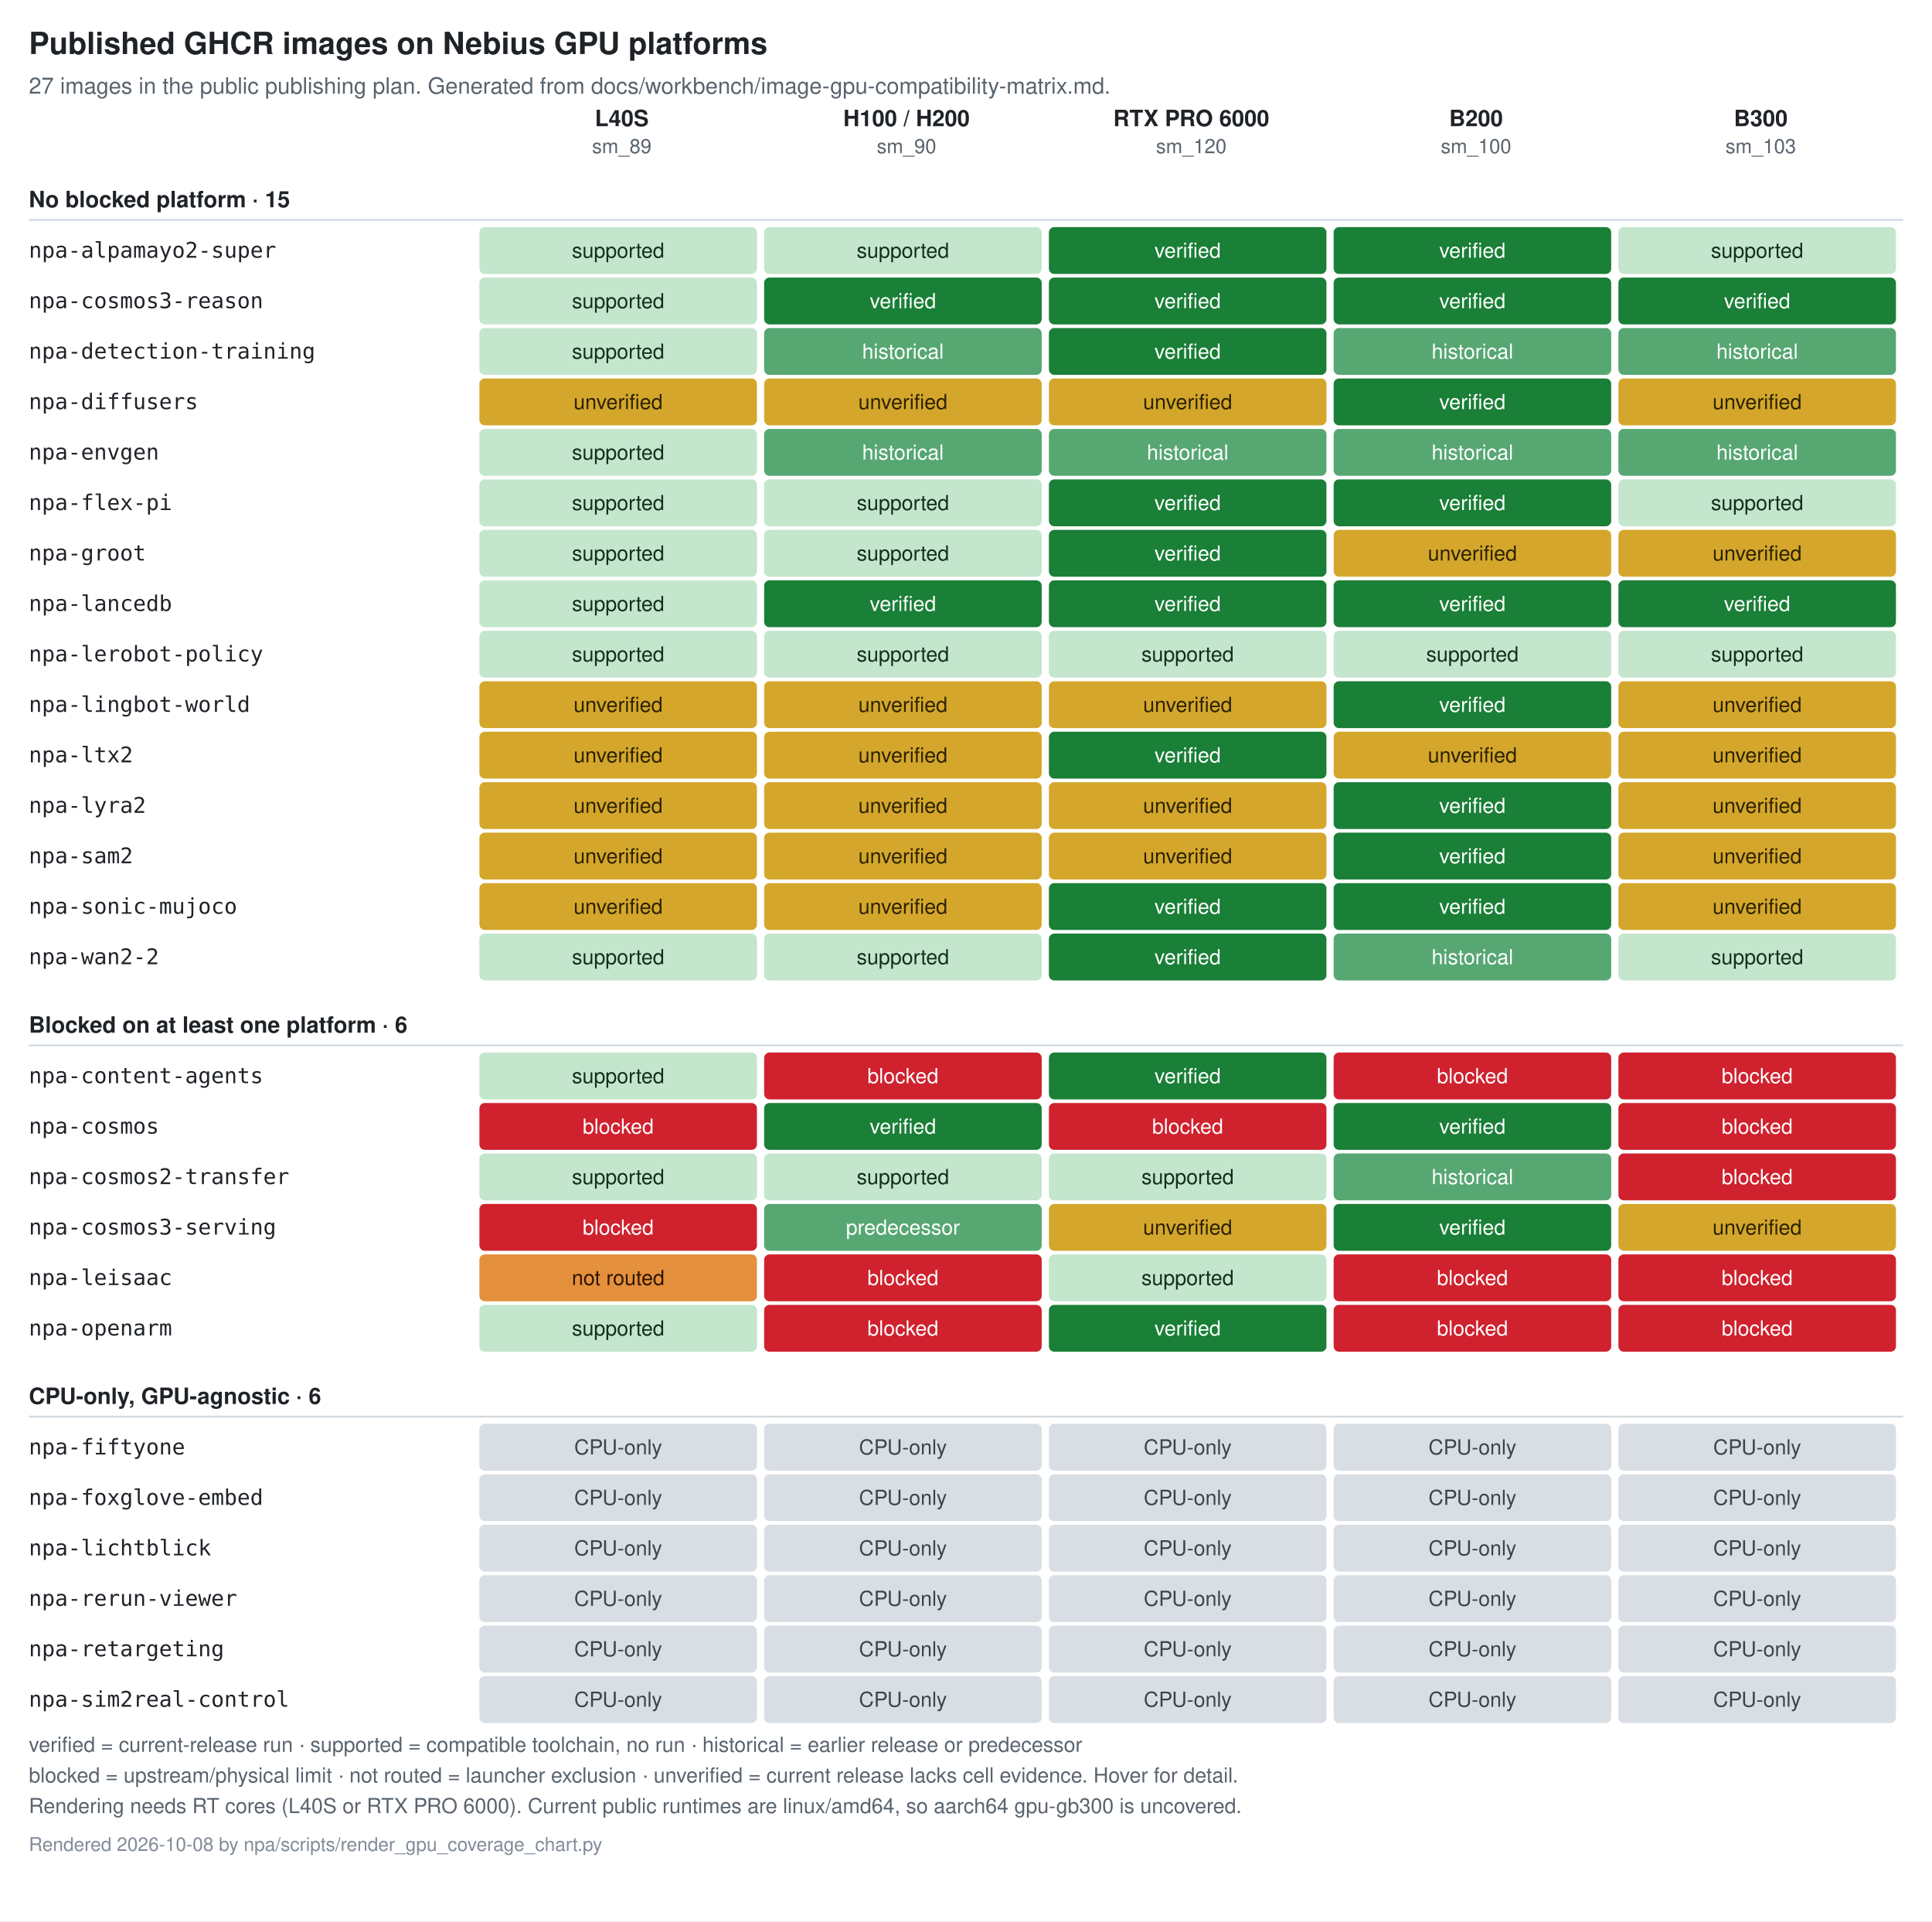
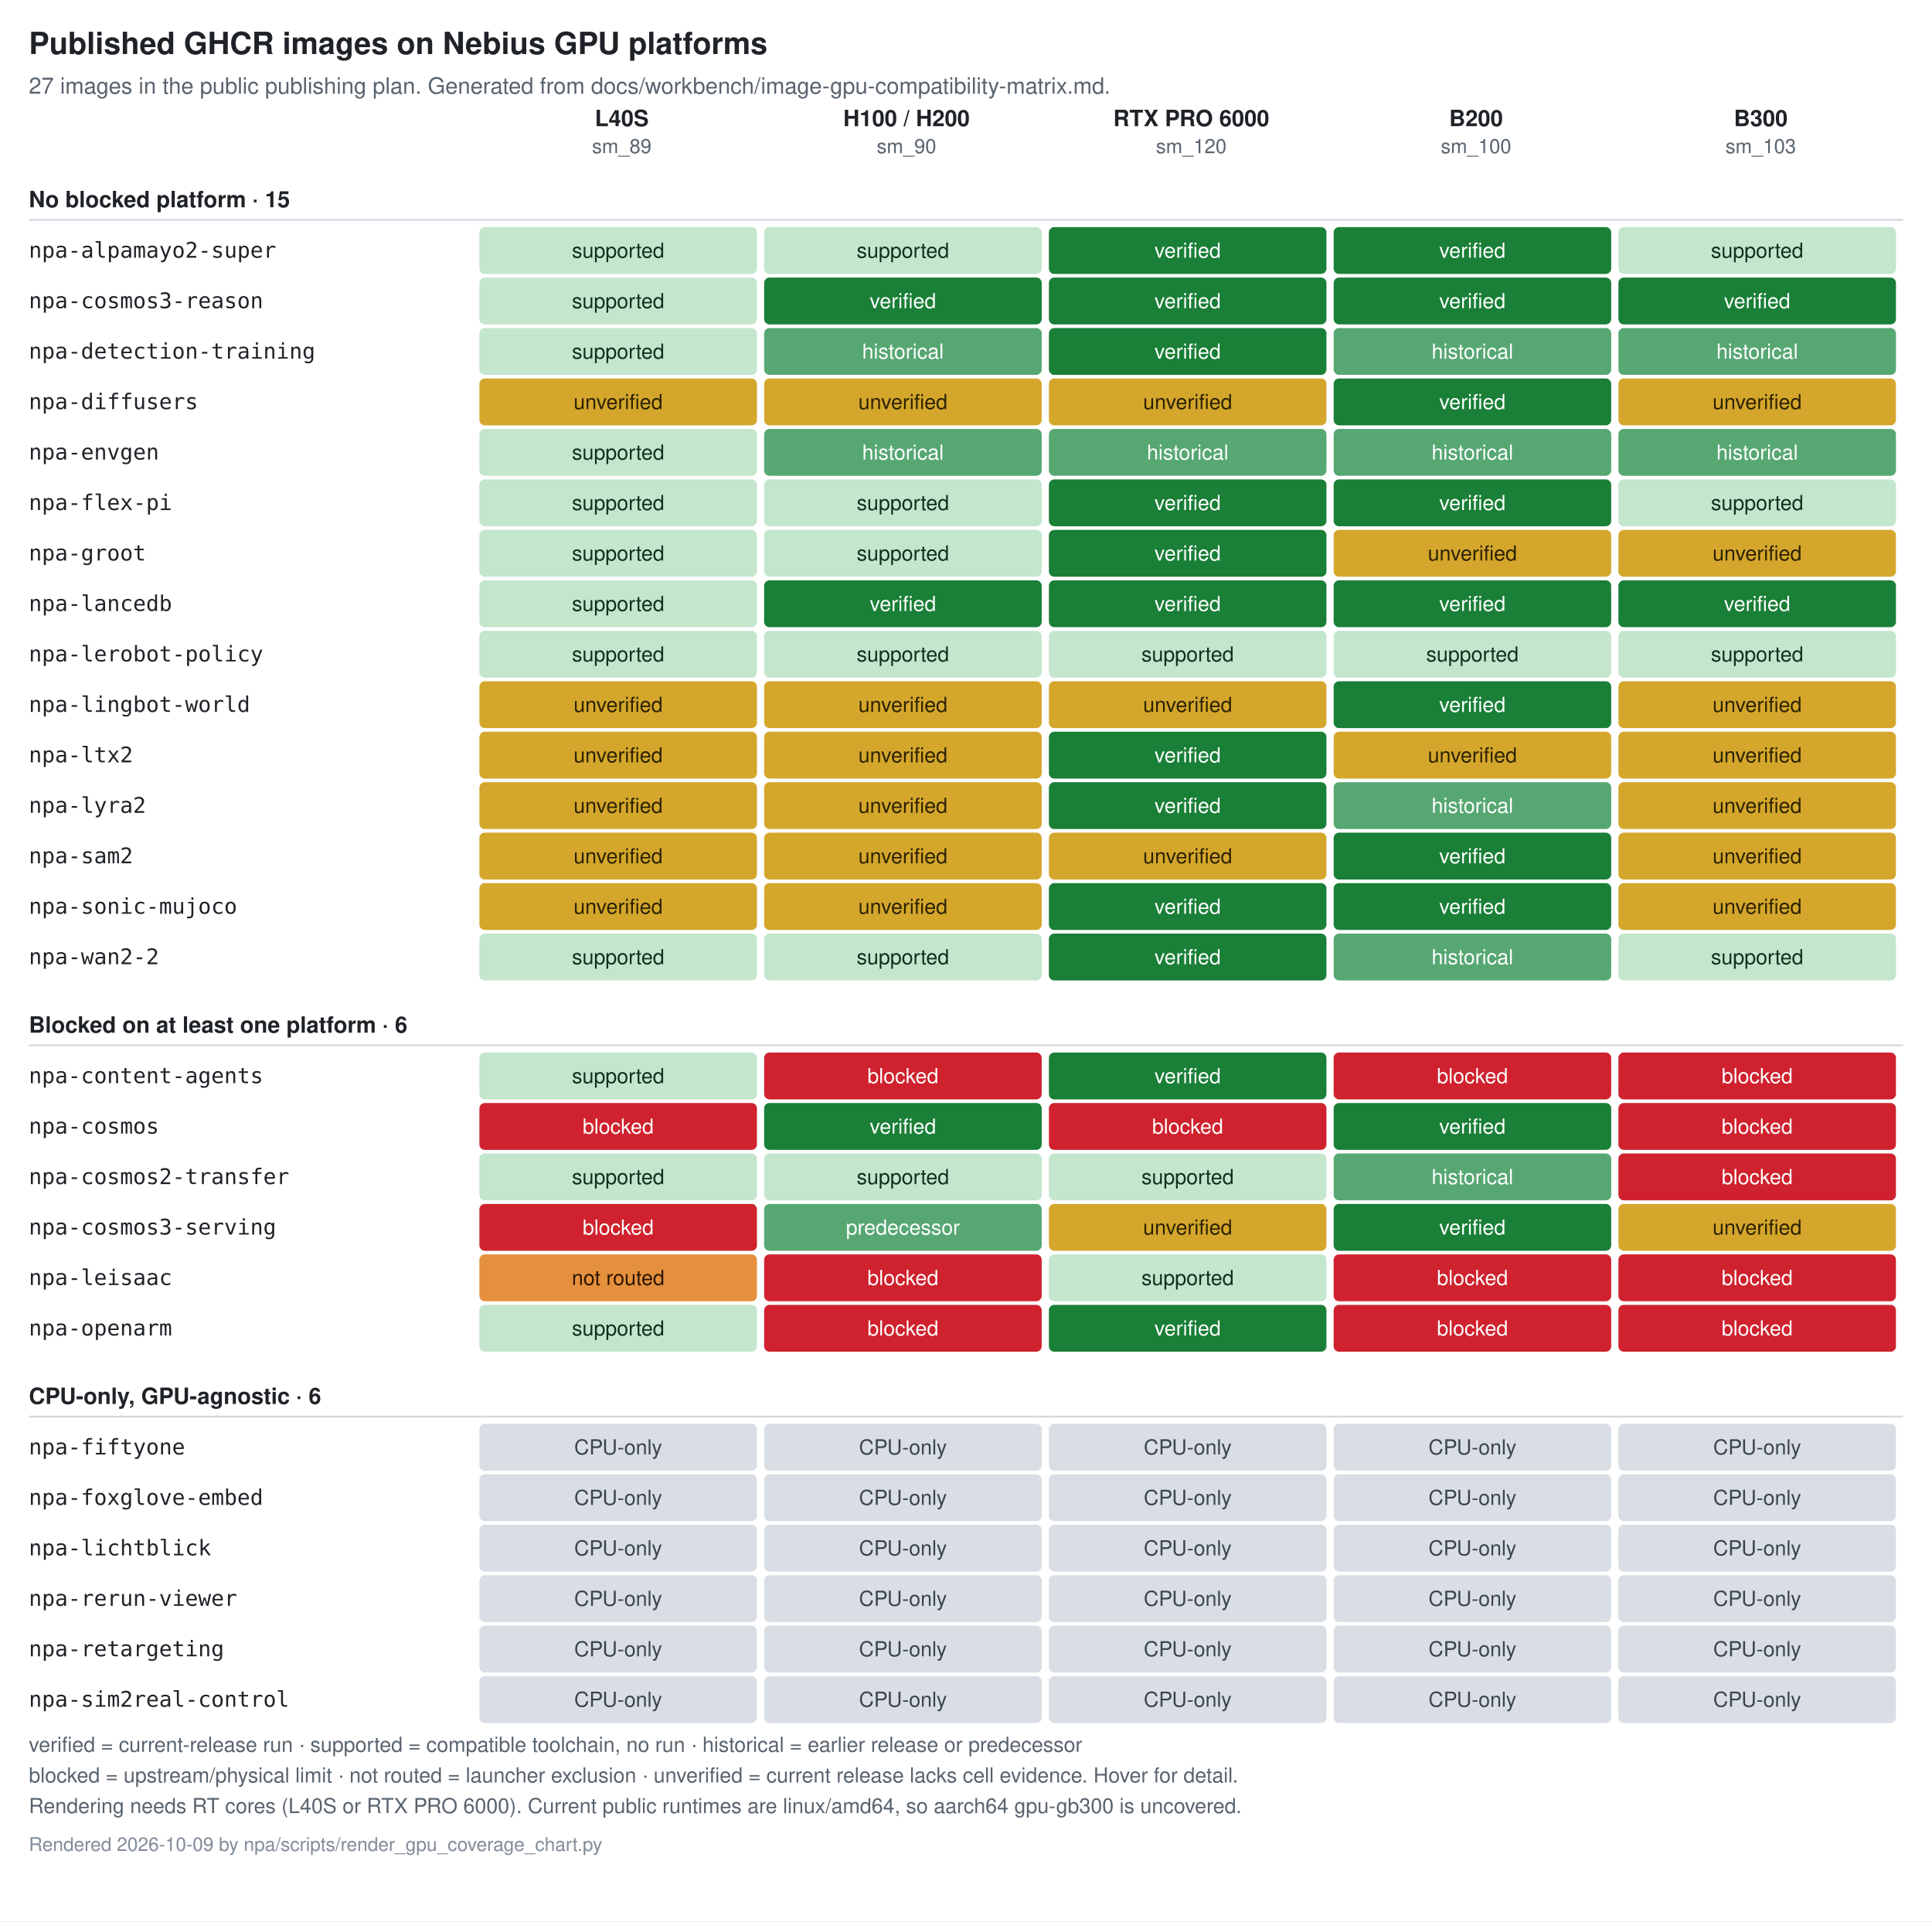
<svg xmlns="http://www.w3.org/2000/svg" width="1072" height="1066" viewBox="0 0 1072 1066" font-family="-apple-system, BlinkMacSystemFont, 'Segoe UI', Helvetica, Arial, sans-serif">
  <rect width="1072" height="100%" fill="#ffffff" />
  <text x="16" y="30" font-size="17" font-weight="600" fill="#1f2328">Published GHCR images on Nebius GPU platforms</text>
  <text x="16" y="52" font-size="12.5" fill="#59636e">27 images in the public publishing plan. Generated from docs/workbench/image-gpu-compatibility-matrix.md.</text>
  <text x="345" y="70" font-size="12.5" font-weight="600" fill="#1f2328" text-anchor="middle">L40S</text>
  <text x="345" y="85" font-size="11" fill="#59636e" text-anchor="middle">sm_89</text>
  <text x="503" y="70" font-size="12.5" font-weight="600" fill="#1f2328" text-anchor="middle">H100 / H200</text>
  <text x="503" y="85" font-size="11" fill="#59636e" text-anchor="middle">sm_90</text>
  <text x="661" y="70" font-size="12.5" font-weight="600" fill="#1f2328" text-anchor="middle">RTX PRO 6000</text>
  <text x="661" y="85" font-size="11" fill="#59636e" text-anchor="middle">sm_120</text>
  <text x="819" y="70" font-size="12.5" font-weight="600" fill="#1f2328" text-anchor="middle">B200</text>
  <text x="819" y="85" font-size="11" fill="#59636e" text-anchor="middle">sm_100</text>
  <text x="977" y="70" font-size="12.5" font-weight="600" fill="#1f2328" text-anchor="middle">B300</text>
  <text x="977" y="85" font-size="11" fill="#59636e" text-anchor="middle">sm_103</text>
  <text x="16" y="115" font-size="12.5" font-weight="600" fill="#1f2328">No blocked platform · 15</text>
  <line x1="16" y1="122" x2="1056" y2="122" stroke="#d1d9e0" stroke-width="1" />
  <text x="16" y="143" font-size="12" fill="#1f2328" font-family="ui-monospace, SFMono-Regular, Menlo, monospace">npa-alpamayo2-super</text>
  <g>
    <rect x="266" y="126" width="154" height="26" rx="3" fill="#c3e6cd" />
    <text x="343" y="143" font-size="11.5" fill="#11301d" text-anchor="middle">supported</text>
  </g>
  <g>
    <rect x="424" y="126" width="154" height="26" rx="3" fill="#c3e6cd" />
    <text x="501" y="143" font-size="11.5" fill="#11301d" text-anchor="middle">supported</text>
  </g>
  <g>
    <rect x="582" y="126" width="154" height="26" rx="3" fill="#1a7f37" />
    <text x="659" y="143" font-size="11.5" fill="#ffffff" text-anchor="middle">verified</text>
  </g>
  <g>
    <rect x="740" y="126" width="154" height="26" rx="3" fill="#1a7f37" />
    <text x="817" y="143" font-size="11.5" fill="#ffffff" text-anchor="middle">verified</text>
  </g>
  <g>
    <rect x="898" y="126" width="154" height="26" rx="3" fill="#c3e6cd" />
    <text x="975" y="143" font-size="11.5" fill="#11301d" text-anchor="middle">supported</text>
  </g>
  <text x="16" y="171" font-size="12" fill="#1f2328" font-family="ui-monospace, SFMono-Regular, Menlo, monospace">npa-cosmos3-reason</text>
  <g>
    <rect x="266" y="154" width="154" height="26" rx="3" fill="#c3e6cd" />
    <text x="343" y="171" font-size="11.5" fill="#11301d" text-anchor="middle">supported</text>
  </g>
  <g>
    <rect x="424" y="154" width="154" height="26" rx="3" fill="#1a7f37" />
    <text x="501" y="171" font-size="11.5" fill="#ffffff" text-anchor="middle">verified</text>
  </g>
  <g>
    <rect x="582" y="154" width="154" height="26" rx="3" fill="#1a7f37" />
    <text x="659" y="171" font-size="11.5" fill="#ffffff" text-anchor="middle">verified</text>
  </g>
  <g>
    <rect x="740" y="154" width="154" height="26" rx="3" fill="#1a7f37" />
    <text x="817" y="171" font-size="11.5" fill="#ffffff" text-anchor="middle">verified</text>
  </g>
  <g>
    <rect x="898" y="154" width="154" height="26" rx="3" fill="#1a7f37" />
    <text x="975" y="171" font-size="11.5" fill="#ffffff" text-anchor="middle">verified</text>
  </g>
  <text x="16" y="199" font-size="12" fill="#1f2328" font-family="ui-monospace, SFMono-Regular, Menlo, monospace">npa-detection-training</text>
  <g>
    <rect x="266" y="182" width="154" height="26" rx="3" fill="#c3e6cd" />
    <text x="343" y="199" font-size="11.5" fill="#11301d" text-anchor="middle">supported</text>
  </g>
  <g>
    <rect x="424" y="182" width="154" height="26" rx="3" fill="#57a773" />
    <text x="501" y="199" font-size="11.5" fill="#ffffff" text-anchor="middle">historical</text>
  </g>
  <g>
    <rect x="582" y="182" width="154" height="26" rx="3" fill="#1a7f37" />
    <text x="659" y="199" font-size="11.5" fill="#ffffff" text-anchor="middle">verified</text>
  </g>
  <g>
    <rect x="740" y="182" width="154" height="26" rx="3" fill="#57a773" />
    <text x="817" y="199" font-size="11.5" fill="#ffffff" text-anchor="middle">historical</text>
  </g>
  <g>
    <rect x="898" y="182" width="154" height="26" rx="3" fill="#57a773" />
    <text x="975" y="199" font-size="11.5" fill="#ffffff" text-anchor="middle">historical</text>
  </g>
  <text x="16" y="227" font-size="12" fill="#1f2328" font-family="ui-monospace, SFMono-Regular, Menlo, monospace">npa-diffusers</text>
  <g>
    <rect x="266" y="210" width="154" height="26" rx="3" fill="#d4a72c" />
    <text x="343" y="227" font-size="11.5" fill="#2d2200" text-anchor="middle">unverified</text>
  </g>
  <g>
    <rect x="424" y="210" width="154" height="26" rx="3" fill="#d4a72c" />
    <text x="501" y="227" font-size="11.5" fill="#2d2200" text-anchor="middle">unverified</text>
  </g>
  <g>
    <rect x="582" y="210" width="154" height="26" rx="3" fill="#d4a72c" />
    <text x="659" y="227" font-size="11.5" fill="#2d2200" text-anchor="middle">unverified</text>
  </g>
  <g>
    <rect x="740" y="210" width="154" height="26" rx="3" fill="#1a7f37" />
    <text x="817" y="227" font-size="11.5" fill="#ffffff" text-anchor="middle">verified</text>
  </g>
  <g>
    <rect x="898" y="210" width="154" height="26" rx="3" fill="#d4a72c" />
    <text x="975" y="227" font-size="11.5" fill="#2d2200" text-anchor="middle">unverified</text>
  </g>
  <text x="16" y="255" font-size="12" fill="#1f2328" font-family="ui-monospace, SFMono-Regular, Menlo, monospace">npa-envgen</text>
  <g>
    <rect x="266" y="238" width="154" height="26" rx="3" fill="#c3e6cd" />
    <text x="343" y="255" font-size="11.5" fill="#11301d" text-anchor="middle">supported</text>
  </g>
  <g>
    <rect x="424" y="238" width="154" height="26" rx="3" fill="#57a773" />
    <text x="501" y="255" font-size="11.5" fill="#ffffff" text-anchor="middle">historical</text>
  </g>
  <g>
    <rect x="582" y="238" width="154" height="26" rx="3" fill="#57a773" />
    <text x="659" y="255" font-size="11.5" fill="#ffffff" text-anchor="middle">historical</text>
  </g>
  <g>
    <rect x="740" y="238" width="154" height="26" rx="3" fill="#57a773" />
    <text x="817" y="255" font-size="11.5" fill="#ffffff" text-anchor="middle">historical</text>
  </g>
  <g>
    <rect x="898" y="238" width="154" height="26" rx="3" fill="#57a773" />
    <text x="975" y="255" font-size="11.5" fill="#ffffff" text-anchor="middle">historical</text>
  </g>
  <text x="16" y="283" font-size="12" fill="#1f2328" font-family="ui-monospace, SFMono-Regular, Menlo, monospace">npa-flex-pi</text>
  <g>
    <rect x="266" y="266" width="154" height="26" rx="3" fill="#c3e6cd" />
    <text x="343" y="283" font-size="11.5" fill="#11301d" text-anchor="middle">supported</text>
  </g>
  <g>
    <rect x="424" y="266" width="154" height="26" rx="3" fill="#c3e6cd" />
    <text x="501" y="283" font-size="11.5" fill="#11301d" text-anchor="middle">supported</text>
  </g>
  <g>
    <rect x="582" y="266" width="154" height="26" rx="3" fill="#1a7f37" />
    <text x="659" y="283" font-size="11.5" fill="#ffffff" text-anchor="middle">verified</text>
  </g>
  <g>
    <rect x="740" y="266" width="154" height="26" rx="3" fill="#1a7f37" />
    <text x="817" y="283" font-size="11.5" fill="#ffffff" text-anchor="middle">verified</text>
  </g>
  <g>
    <rect x="898" y="266" width="154" height="26" rx="3" fill="#c3e6cd" />
    <text x="975" y="283" font-size="11.5" fill="#11301d" text-anchor="middle">supported</text>
  </g>
  <text x="16" y="311" font-size="12" fill="#1f2328" font-family="ui-monospace, SFMono-Regular, Menlo, monospace">npa-groot</text>
  <g>
    <rect x="266" y="294" width="154" height="26" rx="3" fill="#c3e6cd" />
    <text x="343" y="311" font-size="11.5" fill="#11301d" text-anchor="middle">supported</text>
  </g>
  <g>
    <rect x="424" y="294" width="154" height="26" rx="3" fill="#c3e6cd" />
    <text x="501" y="311" font-size="11.5" fill="#11301d" text-anchor="middle">supported</text>
  </g>
  <g>
    <rect x="582" y="294" width="154" height="26" rx="3" fill="#1a7f37" />
    <text x="659" y="311" font-size="11.5" fill="#ffffff" text-anchor="middle">verified</text>
  </g>
  <g>
    <rect x="740" y="294" width="154" height="26" rx="3" fill="#d4a72c" />
    <text x="817" y="311" font-size="11.5" fill="#2d2200" text-anchor="middle">unverified</text>
  </g>
  <g>
    <rect x="898" y="294" width="154" height="26" rx="3" fill="#d4a72c" />
    <text x="975" y="311" font-size="11.5" fill="#2d2200" text-anchor="middle">unverified</text>
  </g>
  <text x="16" y="339" font-size="12" fill="#1f2328" font-family="ui-monospace, SFMono-Regular, Menlo, monospace">npa-lancedb</text>
  <g>
    <rect x="266" y="322" width="154" height="26" rx="3" fill="#c3e6cd" />
    <text x="343" y="339" font-size="11.5" fill="#11301d" text-anchor="middle">supported</text>
  </g>
  <g>
    <rect x="424" y="322" width="154" height="26" rx="3" fill="#1a7f37" />
    <text x="501" y="339" font-size="11.5" fill="#ffffff" text-anchor="middle">verified</text>
  </g>
  <g>
    <rect x="582" y="322" width="154" height="26" rx="3" fill="#1a7f37" />
    <text x="659" y="339" font-size="11.5" fill="#ffffff" text-anchor="middle">verified</text>
  </g>
  <g>
    <rect x="740" y="322" width="154" height="26" rx="3" fill="#1a7f37" />
    <text x="817" y="339" font-size="11.5" fill="#ffffff" text-anchor="middle">verified</text>
  </g>
  <g>
    <rect x="898" y="322" width="154" height="26" rx="3" fill="#1a7f37" />
    <text x="975" y="339" font-size="11.5" fill="#ffffff" text-anchor="middle">verified</text>
  </g>
  <text x="16" y="367" font-size="12" fill="#1f2328" font-family="ui-monospace, SFMono-Regular, Menlo, monospace">npa-lerobot-policy</text>
  <g>
    <rect x="266" y="350" width="154" height="26" rx="3" fill="#c3e6cd" />
    <text x="343" y="367" font-size="11.5" fill="#11301d" text-anchor="middle">supported</text>
  </g>
  <g>
    <rect x="424" y="350" width="154" height="26" rx="3" fill="#c3e6cd" />
    <text x="501" y="367" font-size="11.5" fill="#11301d" text-anchor="middle">supported</text>
  </g>
  <g>
    <rect x="582" y="350" width="154" height="26" rx="3" fill="#c3e6cd" />
    <text x="659" y="367" font-size="11.5" fill="#11301d" text-anchor="middle">supported</text>
  </g>
  <g>
    <rect x="740" y="350" width="154" height="26" rx="3" fill="#c3e6cd" />
    <text x="817" y="367" font-size="11.5" fill="#11301d" text-anchor="middle">supported</text>
  </g>
  <g>
    <rect x="898" y="350" width="154" height="26" rx="3" fill="#c3e6cd" />
    <text x="975" y="367" font-size="11.5" fill="#11301d" text-anchor="middle">supported</text>
  </g>
  <text x="16" y="395" font-size="12" fill="#1f2328" font-family="ui-monospace, SFMono-Regular, Menlo, monospace">npa-lingbot-world</text>
  <g>
    <rect x="266" y="378" width="154" height="26" rx="3" fill="#d4a72c" />
    <text x="343" y="395" font-size="11.5" fill="#2d2200" text-anchor="middle">unverified</text>
  </g>
  <g>
    <rect x="424" y="378" width="154" height="26" rx="3" fill="#d4a72c" />
    <text x="501" y="395" font-size="11.5" fill="#2d2200" text-anchor="middle">unverified</text>
  </g>
  <g>
    <rect x="582" y="378" width="154" height="26" rx="3" fill="#d4a72c" />
    <text x="659" y="395" font-size="11.5" fill="#2d2200" text-anchor="middle">unverified</text>
  </g>
  <g>
    <rect x="740" y="378" width="154" height="26" rx="3" fill="#1a7f37" />
    <text x="817" y="395" font-size="11.5" fill="#ffffff" text-anchor="middle">verified</text>
  </g>
  <g>
    <rect x="898" y="378" width="154" height="26" rx="3" fill="#d4a72c" />
    <text x="975" y="395" font-size="11.5" fill="#2d2200" text-anchor="middle">unverified</text>
  </g>
  <text x="16" y="423" font-size="12" fill="#1f2328" font-family="ui-monospace, SFMono-Regular, Menlo, monospace">npa-ltx2</text>
  <g>
    <rect x="266" y="406" width="154" height="26" rx="3" fill="#d4a72c" />
    <text x="343" y="423" font-size="11.5" fill="#2d2200" text-anchor="middle">unverified</text>
  </g>
  <g>
    <rect x="424" y="406" width="154" height="26" rx="3" fill="#d4a72c" />
    <text x="501" y="423" font-size="11.5" fill="#2d2200" text-anchor="middle">unverified</text>
  </g>
  <g>
    <rect x="582" y="406" width="154" height="26" rx="3" fill="#1a7f37" />
    <text x="659" y="423" font-size="11.5" fill="#ffffff" text-anchor="middle">verified</text>
  </g>
  <g>
    <rect x="740" y="406" width="154" height="26" rx="3" fill="#d4a72c" />
    <text x="817" y="423" font-size="11.5" fill="#2d2200" text-anchor="middle">unverified</text>
  </g>
  <g>
    <rect x="898" y="406" width="154" height="26" rx="3" fill="#d4a72c" />
    <text x="975" y="423" font-size="11.5" fill="#2d2200" text-anchor="middle">unverified</text>
  </g>
  <text x="16" y="451" font-size="12" fill="#1f2328" font-family="ui-monospace, SFMono-Regular, Menlo, monospace">npa-lyra2</text>
  <g>
    <rect x="266" y="434" width="154" height="26" rx="3" fill="#d4a72c" />
    <text x="343" y="451" font-size="11.5" fill="#2d2200" text-anchor="middle">unverified</text>
  </g>
  <g>
    <rect x="424" y="434" width="154" height="26" rx="3" fill="#d4a72c" />
    <text x="501" y="451" font-size="11.5" fill="#2d2200" text-anchor="middle">unverified</text>
  </g>
  <g>
-     <rect x="582" y="434" width="154" height="26" rx="3" fill="#d4a72c" />
-     <text x="659" y="451" font-size="11.5" fill="#2d2200" text-anchor="middle">unverified</text>
-   </g>
-   <g>
-     <rect x="740" y="434" width="154" height="26" rx="3" fill="#1a7f37" />
-     <text x="817" y="451" font-size="11.5" fill="#ffffff" text-anchor="middle">verified</text>
+     <rect x="582" y="434" width="154" height="26" rx="3" fill="#1a7f37" />
+     <text x="659" y="451" font-size="11.5" fill="#ffffff" text-anchor="middle">verified</text>
+   </g>
+   <g>
+     <rect x="740" y="434" width="154" height="26" rx="3" fill="#57a773" />
+     <text x="817" y="451" font-size="11.5" fill="#ffffff" text-anchor="middle">historical</text>
  </g>
  <g>
    <rect x="898" y="434" width="154" height="26" rx="3" fill="#d4a72c" />
    <text x="975" y="451" font-size="11.5" fill="#2d2200" text-anchor="middle">unverified</text>
  </g>
  <text x="16" y="479" font-size="12" fill="#1f2328" font-family="ui-monospace, SFMono-Regular, Menlo, monospace">npa-sam2</text>
  <g>
    <rect x="266" y="462" width="154" height="26" rx="3" fill="#d4a72c" />
    <text x="343" y="479" font-size="11.5" fill="#2d2200" text-anchor="middle">unverified</text>
  </g>
  <g>
    <rect x="424" y="462" width="154" height="26" rx="3" fill="#d4a72c" />
    <text x="501" y="479" font-size="11.5" fill="#2d2200" text-anchor="middle">unverified</text>
  </g>
  <g>
    <rect x="582" y="462" width="154" height="26" rx="3" fill="#d4a72c" />
    <text x="659" y="479" font-size="11.5" fill="#2d2200" text-anchor="middle">unverified</text>
  </g>
  <g>
    <rect x="740" y="462" width="154" height="26" rx="3" fill="#1a7f37" />
    <text x="817" y="479" font-size="11.5" fill="#ffffff" text-anchor="middle">verified</text>
  </g>
  <g>
    <rect x="898" y="462" width="154" height="26" rx="3" fill="#d4a72c" />
    <text x="975" y="479" font-size="11.5" fill="#2d2200" text-anchor="middle">unverified</text>
  </g>
  <text x="16" y="507" font-size="12" fill="#1f2328" font-family="ui-monospace, SFMono-Regular, Menlo, monospace">npa-sonic-mujoco</text>
  <g>
    <rect x="266" y="490" width="154" height="26" rx="3" fill="#d4a72c" />
    <text x="343" y="507" font-size="11.5" fill="#2d2200" text-anchor="middle">unverified</text>
  </g>
  <g>
    <rect x="424" y="490" width="154" height="26" rx="3" fill="#d4a72c" />
    <text x="501" y="507" font-size="11.5" fill="#2d2200" text-anchor="middle">unverified</text>
  </g>
  <g>
    <rect x="582" y="490" width="154" height="26" rx="3" fill="#1a7f37" />
    <text x="659" y="507" font-size="11.5" fill="#ffffff" text-anchor="middle">verified</text>
  </g>
  <g>
    <rect x="740" y="490" width="154" height="26" rx="3" fill="#1a7f37" />
    <text x="817" y="507" font-size="11.5" fill="#ffffff" text-anchor="middle">verified</text>
  </g>
  <g>
    <rect x="898" y="490" width="154" height="26" rx="3" fill="#d4a72c" />
    <text x="975" y="507" font-size="11.5" fill="#2d2200" text-anchor="middle">unverified</text>
  </g>
  <text x="16" y="535" font-size="12" fill="#1f2328" font-family="ui-monospace, SFMono-Regular, Menlo, monospace">npa-wan2-2</text>
  <g>
    <rect x="266" y="518" width="154" height="26" rx="3" fill="#c3e6cd" />
    <text x="343" y="535" font-size="11.5" fill="#11301d" text-anchor="middle">supported</text>
  </g>
  <g>
    <rect x="424" y="518" width="154" height="26" rx="3" fill="#c3e6cd" />
    <text x="501" y="535" font-size="11.5" fill="#11301d" text-anchor="middle">supported</text>
  </g>
  <g>
    <rect x="582" y="518" width="154" height="26" rx="3" fill="#1a7f37" />
    <text x="659" y="535" font-size="11.5" fill="#ffffff" text-anchor="middle">verified</text>
  </g>
  <g>
    <rect x="740" y="518" width="154" height="26" rx="3" fill="#57a773" />
    <text x="817" y="535" font-size="11.5" fill="#ffffff" text-anchor="middle">historical</text>
  </g>
  <g>
    <rect x="898" y="518" width="154" height="26" rx="3" fill="#c3e6cd" />
    <text x="975" y="535" font-size="11.5" fill="#11301d" text-anchor="middle">supported</text>
  </g>
  <text x="16" y="573" font-size="12.5" font-weight="600" fill="#1f2328">Blocked on at least one platform · 6</text>
  <line x1="16" y1="580" x2="1056" y2="580" stroke="#d1d9e0" stroke-width="1" />
  <text x="16" y="601" font-size="12" fill="#1f2328" font-family="ui-monospace, SFMono-Regular, Menlo, monospace">npa-content-agents</text>
  <g>
    <rect x="266" y="584" width="154" height="26" rx="3" fill="#c3e6cd" />
    <text x="343" y="601" font-size="11.5" fill="#11301d" text-anchor="middle">supported</text>
  </g>
  <g>
    <rect x="424" y="584" width="154" height="26" rx="3" fill="#cf222e" />
    <text x="501" y="601" font-size="11.5" fill="#ffffff" text-anchor="middle">blocked</text>
  </g>
  <g>
    <rect x="582" y="584" width="154" height="26" rx="3" fill="#1a7f37" />
    <text x="659" y="601" font-size="11.5" fill="#ffffff" text-anchor="middle">verified</text>
  </g>
  <g>
    <rect x="740" y="584" width="154" height="26" rx="3" fill="#cf222e" />
    <text x="817" y="601" font-size="11.5" fill="#ffffff" text-anchor="middle">blocked</text>
  </g>
  <g>
    <rect x="898" y="584" width="154" height="26" rx="3" fill="#cf222e" />
    <text x="975" y="601" font-size="11.5" fill="#ffffff" text-anchor="middle">blocked</text>
  </g>
  <text x="16" y="629" font-size="12" fill="#1f2328" font-family="ui-monospace, SFMono-Regular, Menlo, monospace">npa-cosmos</text>
  <g>
    <rect x="266" y="612" width="154" height="26" rx="3" fill="#cf222e" />
    <text x="343" y="629" font-size="11.5" fill="#ffffff" text-anchor="middle">blocked</text>
  </g>
  <g>
    <rect x="424" y="612" width="154" height="26" rx="3" fill="#1a7f37" />
    <text x="501" y="629" font-size="11.5" fill="#ffffff" text-anchor="middle">verified</text>
  </g>
  <g>
    <rect x="582" y="612" width="154" height="26" rx="3" fill="#cf222e" />
    <text x="659" y="629" font-size="11.5" fill="#ffffff" text-anchor="middle">blocked</text>
  </g>
  <g>
    <rect x="740" y="612" width="154" height="26" rx="3" fill="#1a7f37" />
    <text x="817" y="629" font-size="11.5" fill="#ffffff" text-anchor="middle">verified</text>
  </g>
  <g>
    <rect x="898" y="612" width="154" height="26" rx="3" fill="#cf222e" />
    <text x="975" y="629" font-size="11.5" fill="#ffffff" text-anchor="middle">blocked</text>
  </g>
  <text x="16" y="657" font-size="12" fill="#1f2328" font-family="ui-monospace, SFMono-Regular, Menlo, monospace">npa-cosmos2-transfer</text>
  <g>
    <rect x="266" y="640" width="154" height="26" rx="3" fill="#c3e6cd" />
    <text x="343" y="657" font-size="11.5" fill="#11301d" text-anchor="middle">supported</text>
  </g>
  <g>
    <rect x="424" y="640" width="154" height="26" rx="3" fill="#c3e6cd" />
    <text x="501" y="657" font-size="11.5" fill="#11301d" text-anchor="middle">supported</text>
  </g>
  <g>
    <rect x="582" y="640" width="154" height="26" rx="3" fill="#c3e6cd" />
    <text x="659" y="657" font-size="11.5" fill="#11301d" text-anchor="middle">supported</text>
  </g>
  <g>
    <rect x="740" y="640" width="154" height="26" rx="3" fill="#57a773" />
    <text x="817" y="657" font-size="11.5" fill="#ffffff" text-anchor="middle">historical</text>
  </g>
  <g>
    <rect x="898" y="640" width="154" height="26" rx="3" fill="#cf222e" />
    <text x="975" y="657" font-size="11.5" fill="#ffffff" text-anchor="middle">blocked</text>
  </g>
  <text x="16" y="685" font-size="12" fill="#1f2328" font-family="ui-monospace, SFMono-Regular, Menlo, monospace">npa-cosmos3-serving</text>
  <g>
    <rect x="266" y="668" width="154" height="26" rx="3" fill="#cf222e" />
    <text x="343" y="685" font-size="11.5" fill="#ffffff" text-anchor="middle">blocked</text>
  </g>
  <g>
    <rect x="424" y="668" width="154" height="26" rx="3" fill="#57a773" />
    <text x="501" y="685" font-size="11.5" fill="#ffffff" text-anchor="middle">predecessor</text>
  </g>
  <g>
    <rect x="582" y="668" width="154" height="26" rx="3" fill="#d4a72c" />
    <text x="659" y="685" font-size="11.5" fill="#2d2200" text-anchor="middle">unverified</text>
  </g>
  <g>
    <rect x="740" y="668" width="154" height="26" rx="3" fill="#1a7f37" />
    <text x="817" y="685" font-size="11.5" fill="#ffffff" text-anchor="middle">verified</text>
  </g>
  <g>
    <rect x="898" y="668" width="154" height="26" rx="3" fill="#d4a72c" />
    <text x="975" y="685" font-size="11.5" fill="#2d2200" text-anchor="middle">unverified</text>
  </g>
  <text x="16" y="713" font-size="12" fill="#1f2328" font-family="ui-monospace, SFMono-Regular, Menlo, monospace">npa-leisaac</text>
  <g>
    <rect x="266" y="696" width="154" height="26" rx="3" fill="#e5903d" />
    <text x="343" y="713" font-size="11.5" fill="#2d1600" text-anchor="middle">not routed</text>
  </g>
  <g>
    <rect x="424" y="696" width="154" height="26" rx="3" fill="#cf222e" />
    <text x="501" y="713" font-size="11.5" fill="#ffffff" text-anchor="middle">blocked</text>
  </g>
  <g>
    <rect x="582" y="696" width="154" height="26" rx="3" fill="#c3e6cd" />
    <text x="659" y="713" font-size="11.5" fill="#11301d" text-anchor="middle">supported</text>
  </g>
  <g>
    <rect x="740" y="696" width="154" height="26" rx="3" fill="#cf222e" />
    <text x="817" y="713" font-size="11.5" fill="#ffffff" text-anchor="middle">blocked</text>
  </g>
  <g>
    <rect x="898" y="696" width="154" height="26" rx="3" fill="#cf222e" />
    <text x="975" y="713" font-size="11.5" fill="#ffffff" text-anchor="middle">blocked</text>
  </g>
  <text x="16" y="741" font-size="12" fill="#1f2328" font-family="ui-monospace, SFMono-Regular, Menlo, monospace">npa-openarm</text>
  <g>
    <rect x="266" y="724" width="154" height="26" rx="3" fill="#c3e6cd" />
    <text x="343" y="741" font-size="11.5" fill="#11301d" text-anchor="middle">supported</text>
  </g>
  <g>
    <rect x="424" y="724" width="154" height="26" rx="3" fill="#cf222e" />
    <text x="501" y="741" font-size="11.5" fill="#ffffff" text-anchor="middle">blocked</text>
  </g>
  <g>
    <rect x="582" y="724" width="154" height="26" rx="3" fill="#1a7f37" />
    <text x="659" y="741" font-size="11.5" fill="#ffffff" text-anchor="middle">verified</text>
  </g>
  <g>
    <rect x="740" y="724" width="154" height="26" rx="3" fill="#cf222e" />
    <text x="817" y="741" font-size="11.5" fill="#ffffff" text-anchor="middle">blocked</text>
  </g>
  <g>
    <rect x="898" y="724" width="154" height="26" rx="3" fill="#cf222e" />
    <text x="975" y="741" font-size="11.5" fill="#ffffff" text-anchor="middle">blocked</text>
  </g>
  <text x="16" y="779" font-size="12.5" font-weight="600" fill="#1f2328">CPU-only, GPU-agnostic · 6</text>
  <line x1="16" y1="786" x2="1056" y2="786" stroke="#d1d9e0" stroke-width="1" />
  <text x="16" y="807" font-size="12" fill="#1f2328" font-family="ui-monospace, SFMono-Regular, Menlo, monospace">npa-fiftyone</text>
  <g>
    <rect x="266" y="790" width="154" height="26" rx="3" fill="#d8dee4" />
    <text x="343" y="807" font-size="11.5" fill="#3b444d" text-anchor="middle">CPU-only</text>
  </g>
  <g>
    <rect x="424" y="790" width="154" height="26" rx="3" fill="#d8dee4" />
    <text x="501" y="807" font-size="11.5" fill="#3b444d" text-anchor="middle">CPU-only</text>
  </g>
  <g>
    <rect x="582" y="790" width="154" height="26" rx="3" fill="#d8dee4" />
    <text x="659" y="807" font-size="11.5" fill="#3b444d" text-anchor="middle">CPU-only</text>
  </g>
  <g>
    <rect x="740" y="790" width="154" height="26" rx="3" fill="#d8dee4" />
    <text x="817" y="807" font-size="11.5" fill="#3b444d" text-anchor="middle">CPU-only</text>
  </g>
  <g>
    <rect x="898" y="790" width="154" height="26" rx="3" fill="#d8dee4" />
    <text x="975" y="807" font-size="11.5" fill="#3b444d" text-anchor="middle">CPU-only</text>
  </g>
  <text x="16" y="835" font-size="12" fill="#1f2328" font-family="ui-monospace, SFMono-Regular, Menlo, monospace">npa-foxglove-embed</text>
  <g>
    <rect x="266" y="818" width="154" height="26" rx="3" fill="#d8dee4" />
    <text x="343" y="835" font-size="11.5" fill="#3b444d" text-anchor="middle">CPU-only</text>
  </g>
  <g>
    <rect x="424" y="818" width="154" height="26" rx="3" fill="#d8dee4" />
    <text x="501" y="835" font-size="11.5" fill="#3b444d" text-anchor="middle">CPU-only</text>
  </g>
  <g>
    <rect x="582" y="818" width="154" height="26" rx="3" fill="#d8dee4" />
    <text x="659" y="835" font-size="11.5" fill="#3b444d" text-anchor="middle">CPU-only</text>
  </g>
  <g>
    <rect x="740" y="818" width="154" height="26" rx="3" fill="#d8dee4" />
    <text x="817" y="835" font-size="11.5" fill="#3b444d" text-anchor="middle">CPU-only</text>
  </g>
  <g>
    <rect x="898" y="818" width="154" height="26" rx="3" fill="#d8dee4" />
    <text x="975" y="835" font-size="11.5" fill="#3b444d" text-anchor="middle">CPU-only</text>
  </g>
  <text x="16" y="863" font-size="12" fill="#1f2328" font-family="ui-monospace, SFMono-Regular, Menlo, monospace">npa-lichtblick</text>
  <g>
    <rect x="266" y="846" width="154" height="26" rx="3" fill="#d8dee4" />
    <text x="343" y="863" font-size="11.5" fill="#3b444d" text-anchor="middle">CPU-only</text>
  </g>
  <g>
    <rect x="424" y="846" width="154" height="26" rx="3" fill="#d8dee4" />
    <text x="501" y="863" font-size="11.5" fill="#3b444d" text-anchor="middle">CPU-only</text>
  </g>
  <g>
    <rect x="582" y="846" width="154" height="26" rx="3" fill="#d8dee4" />
    <text x="659" y="863" font-size="11.5" fill="#3b444d" text-anchor="middle">CPU-only</text>
  </g>
  <g>
    <rect x="740" y="846" width="154" height="26" rx="3" fill="#d8dee4" />
    <text x="817" y="863" font-size="11.5" fill="#3b444d" text-anchor="middle">CPU-only</text>
  </g>
  <g>
    <rect x="898" y="846" width="154" height="26" rx="3" fill="#d8dee4" />
    <text x="975" y="863" font-size="11.5" fill="#3b444d" text-anchor="middle">CPU-only</text>
  </g>
  <text x="16" y="891" font-size="12" fill="#1f2328" font-family="ui-monospace, SFMono-Regular, Menlo, monospace">npa-rerun-viewer</text>
  <g>
    <rect x="266" y="874" width="154" height="26" rx="3" fill="#d8dee4" />
    <text x="343" y="891" font-size="11.5" fill="#3b444d" text-anchor="middle">CPU-only</text>
  </g>
  <g>
    <rect x="424" y="874" width="154" height="26" rx="3" fill="#d8dee4" />
    <text x="501" y="891" font-size="11.5" fill="#3b444d" text-anchor="middle">CPU-only</text>
  </g>
  <g>
    <rect x="582" y="874" width="154" height="26" rx="3" fill="#d8dee4" />
    <text x="659" y="891" font-size="11.5" fill="#3b444d" text-anchor="middle">CPU-only</text>
  </g>
  <g>
    <rect x="740" y="874" width="154" height="26" rx="3" fill="#d8dee4" />
    <text x="817" y="891" font-size="11.5" fill="#3b444d" text-anchor="middle">CPU-only</text>
  </g>
  <g>
    <rect x="898" y="874" width="154" height="26" rx="3" fill="#d8dee4" />
    <text x="975" y="891" font-size="11.5" fill="#3b444d" text-anchor="middle">CPU-only</text>
  </g>
  <text x="16" y="919" font-size="12" fill="#1f2328" font-family="ui-monospace, SFMono-Regular, Menlo, monospace">npa-retargeting</text>
  <g>
    <rect x="266" y="902" width="154" height="26" rx="3" fill="#d8dee4" />
    <text x="343" y="919" font-size="11.5" fill="#3b444d" text-anchor="middle">CPU-only</text>
  </g>
  <g>
    <rect x="424" y="902" width="154" height="26" rx="3" fill="#d8dee4" />
    <text x="501" y="919" font-size="11.5" fill="#3b444d" text-anchor="middle">CPU-only</text>
  </g>
  <g>
    <rect x="582" y="902" width="154" height="26" rx="3" fill="#d8dee4" />
    <text x="659" y="919" font-size="11.5" fill="#3b444d" text-anchor="middle">CPU-only</text>
  </g>
  <g>
    <rect x="740" y="902" width="154" height="26" rx="3" fill="#d8dee4" />
    <text x="817" y="919" font-size="11.5" fill="#3b444d" text-anchor="middle">CPU-only</text>
  </g>
  <g>
    <rect x="898" y="902" width="154" height="26" rx="3" fill="#d8dee4" />
    <text x="975" y="919" font-size="11.5" fill="#3b444d" text-anchor="middle">CPU-only</text>
  </g>
  <text x="16" y="947" font-size="12" fill="#1f2328" font-family="ui-monospace, SFMono-Regular, Menlo, monospace">npa-sim2real-control</text>
  <g>
    <rect x="266" y="930" width="154" height="26" rx="3" fill="#d8dee4" />
    <text x="343" y="947" font-size="11.5" fill="#3b444d" text-anchor="middle">CPU-only</text>
  </g>
  <g>
    <rect x="424" y="930" width="154" height="26" rx="3" fill="#d8dee4" />
    <text x="501" y="947" font-size="11.5" fill="#3b444d" text-anchor="middle">CPU-only</text>
  </g>
  <g>
    <rect x="582" y="930" width="154" height="26" rx="3" fill="#d8dee4" />
    <text x="659" y="947" font-size="11.5" fill="#3b444d" text-anchor="middle">CPU-only</text>
  </g>
  <g>
    <rect x="740" y="930" width="154" height="26" rx="3" fill="#d8dee4" />
    <text x="817" y="947" font-size="11.5" fill="#3b444d" text-anchor="middle">CPU-only</text>
  </g>
  <g>
    <rect x="898" y="930" width="154" height="26" rx="3" fill="#d8dee4" />
    <text x="975" y="947" font-size="11.5" fill="#3b444d" text-anchor="middle">CPU-only</text>
  </g>
  <text x="16" y="972" font-size="11.5" fill="#59636e">verified = current-release run · supported = compatible toolchain, no run · historical = earlier release or predecessor</text>
  <text x="16" y="989" font-size="11.5" fill="#59636e">blocked = upstream/physical limit · not routed = launcher exclusion · unverified = current release lacks cell evidence. Hover for detail.</text>
  <text x="16" y="1006" font-size="11.5" fill="#59636e">Rendering needs RT cores (L40S or RTX PRO 6000). Current public runtimes are linux/amd64, so aarch64 gpu-gb300 is uncovered.</text>
-   <text x="16" y="1027" font-size="10.5" fill="#818b98">Rendered 2026-10-08 by npa/scripts/render_gpu_coverage_chart.py</text>
+   <text x="16" y="1027" font-size="10.5" fill="#818b98">Rendered 2026-10-09 by npa/scripts/render_gpu_coverage_chart.py</text>
</svg>
